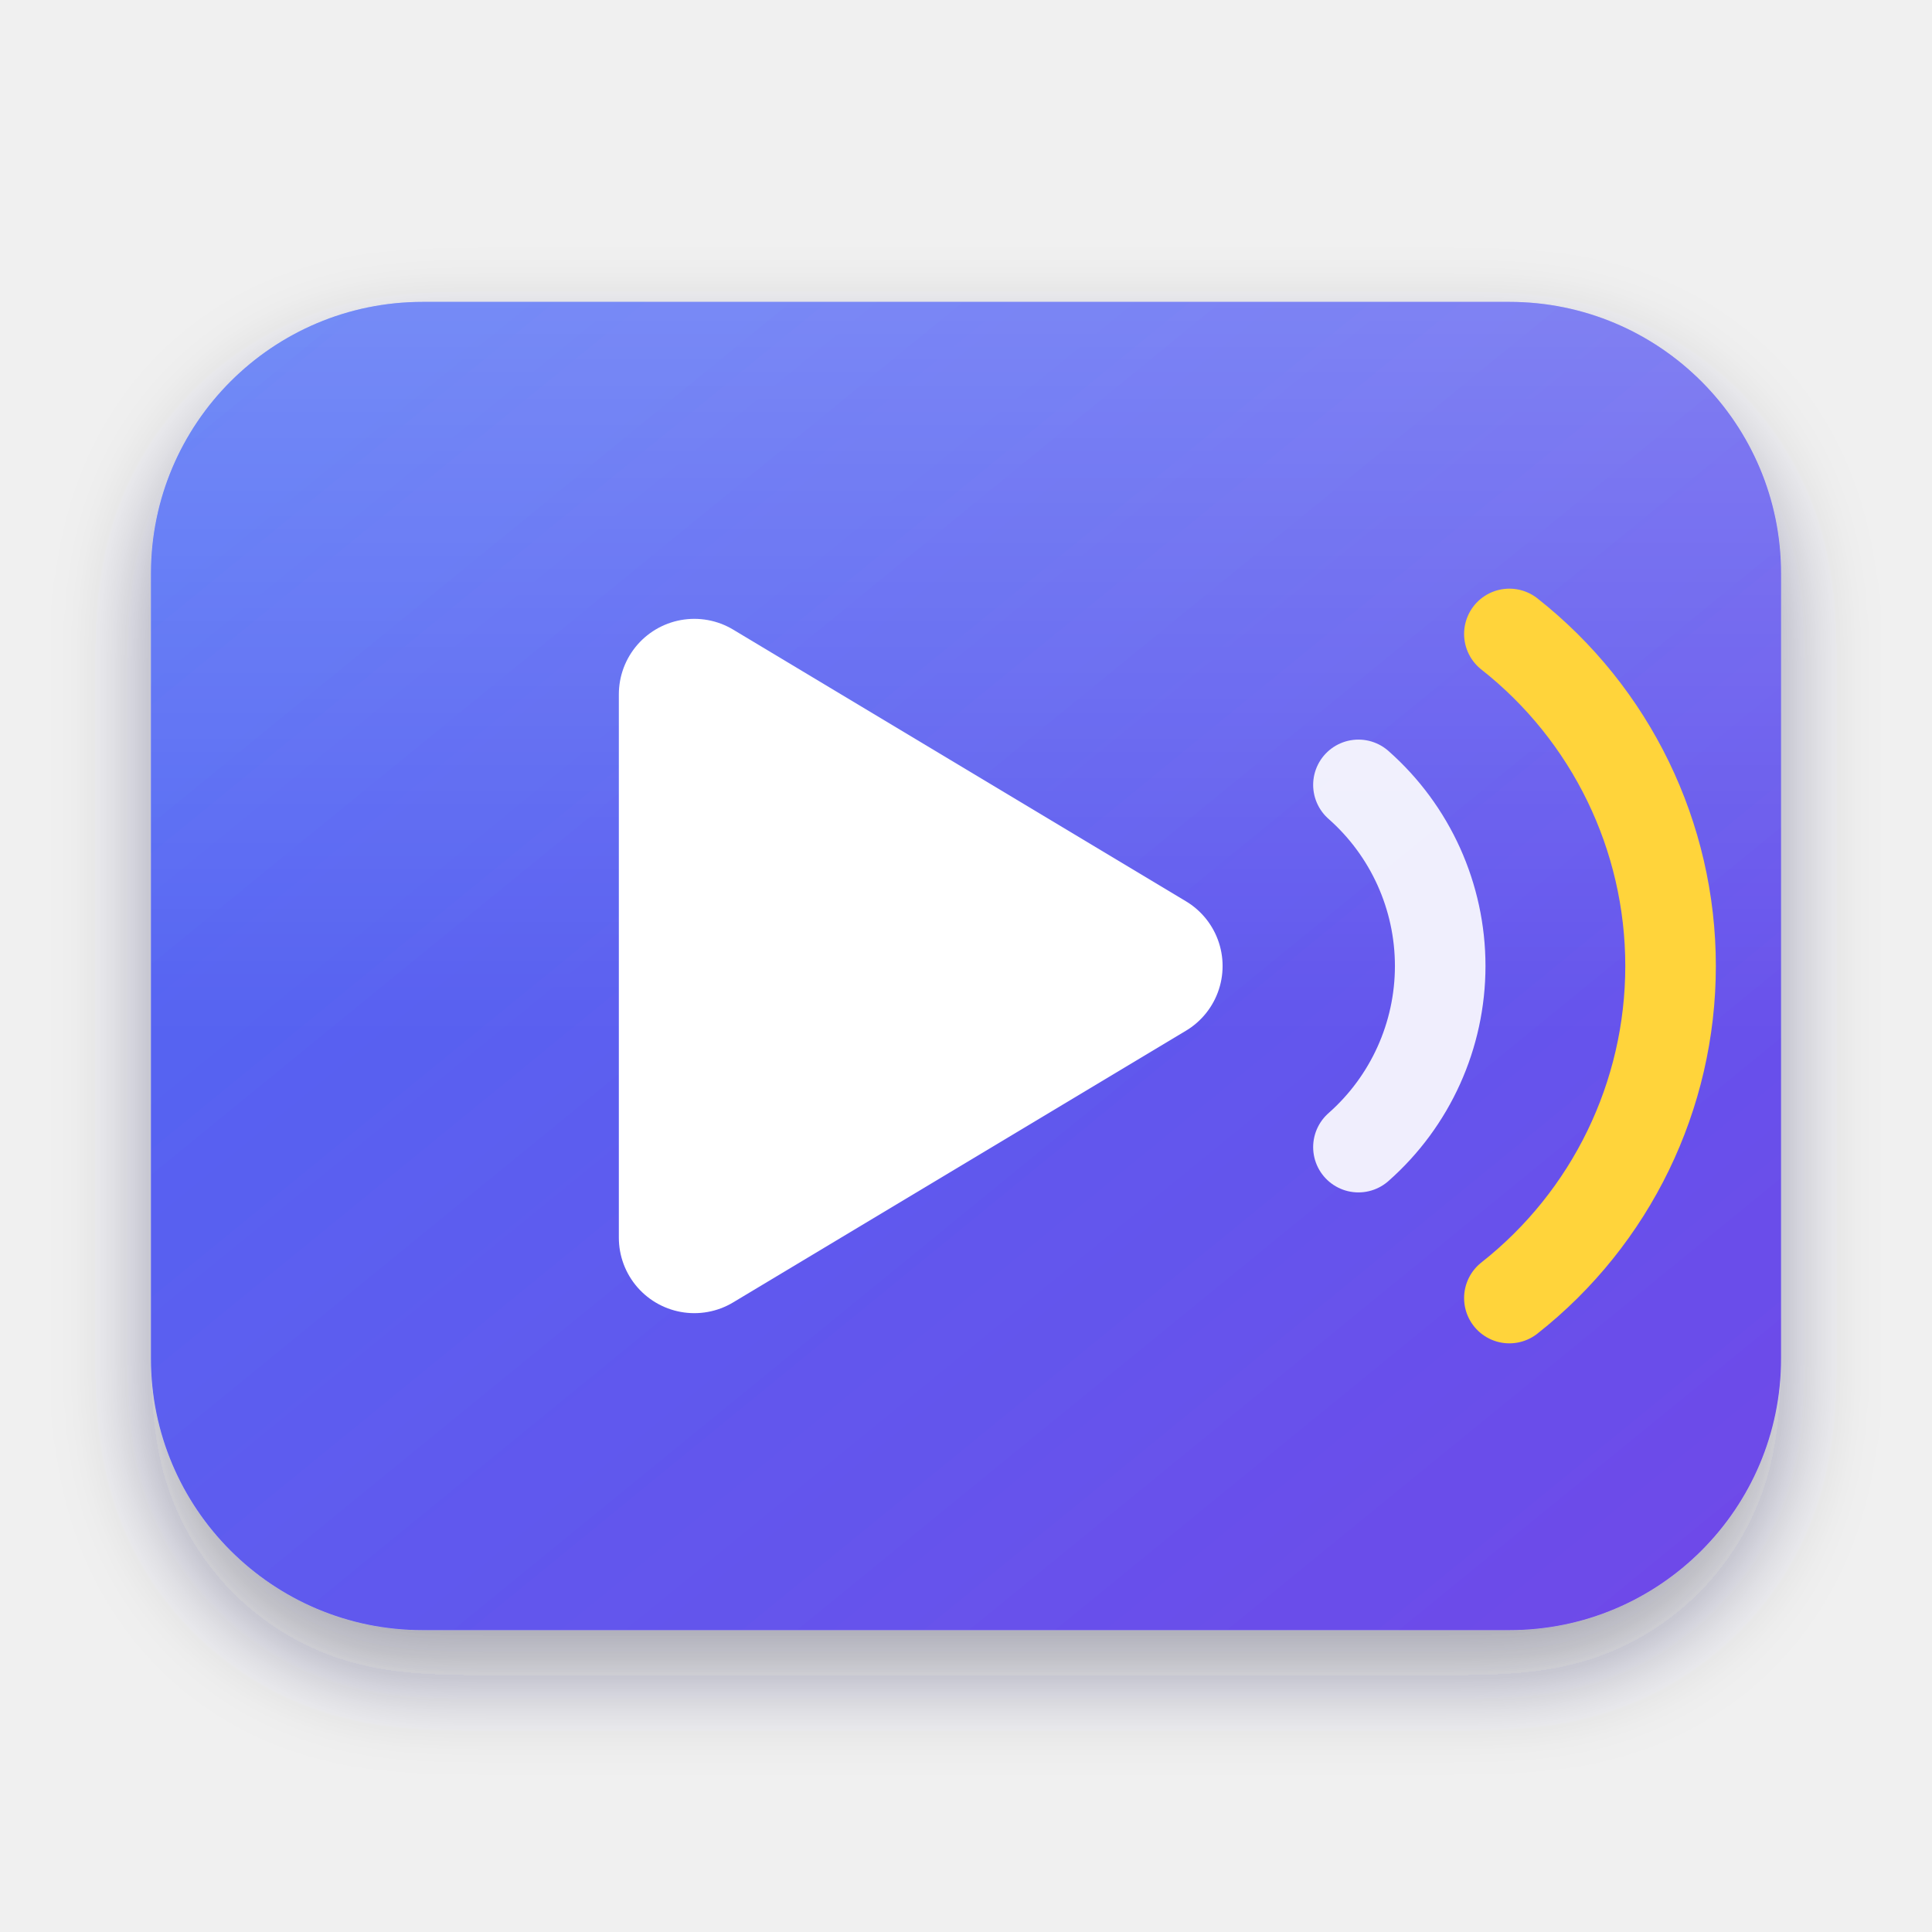
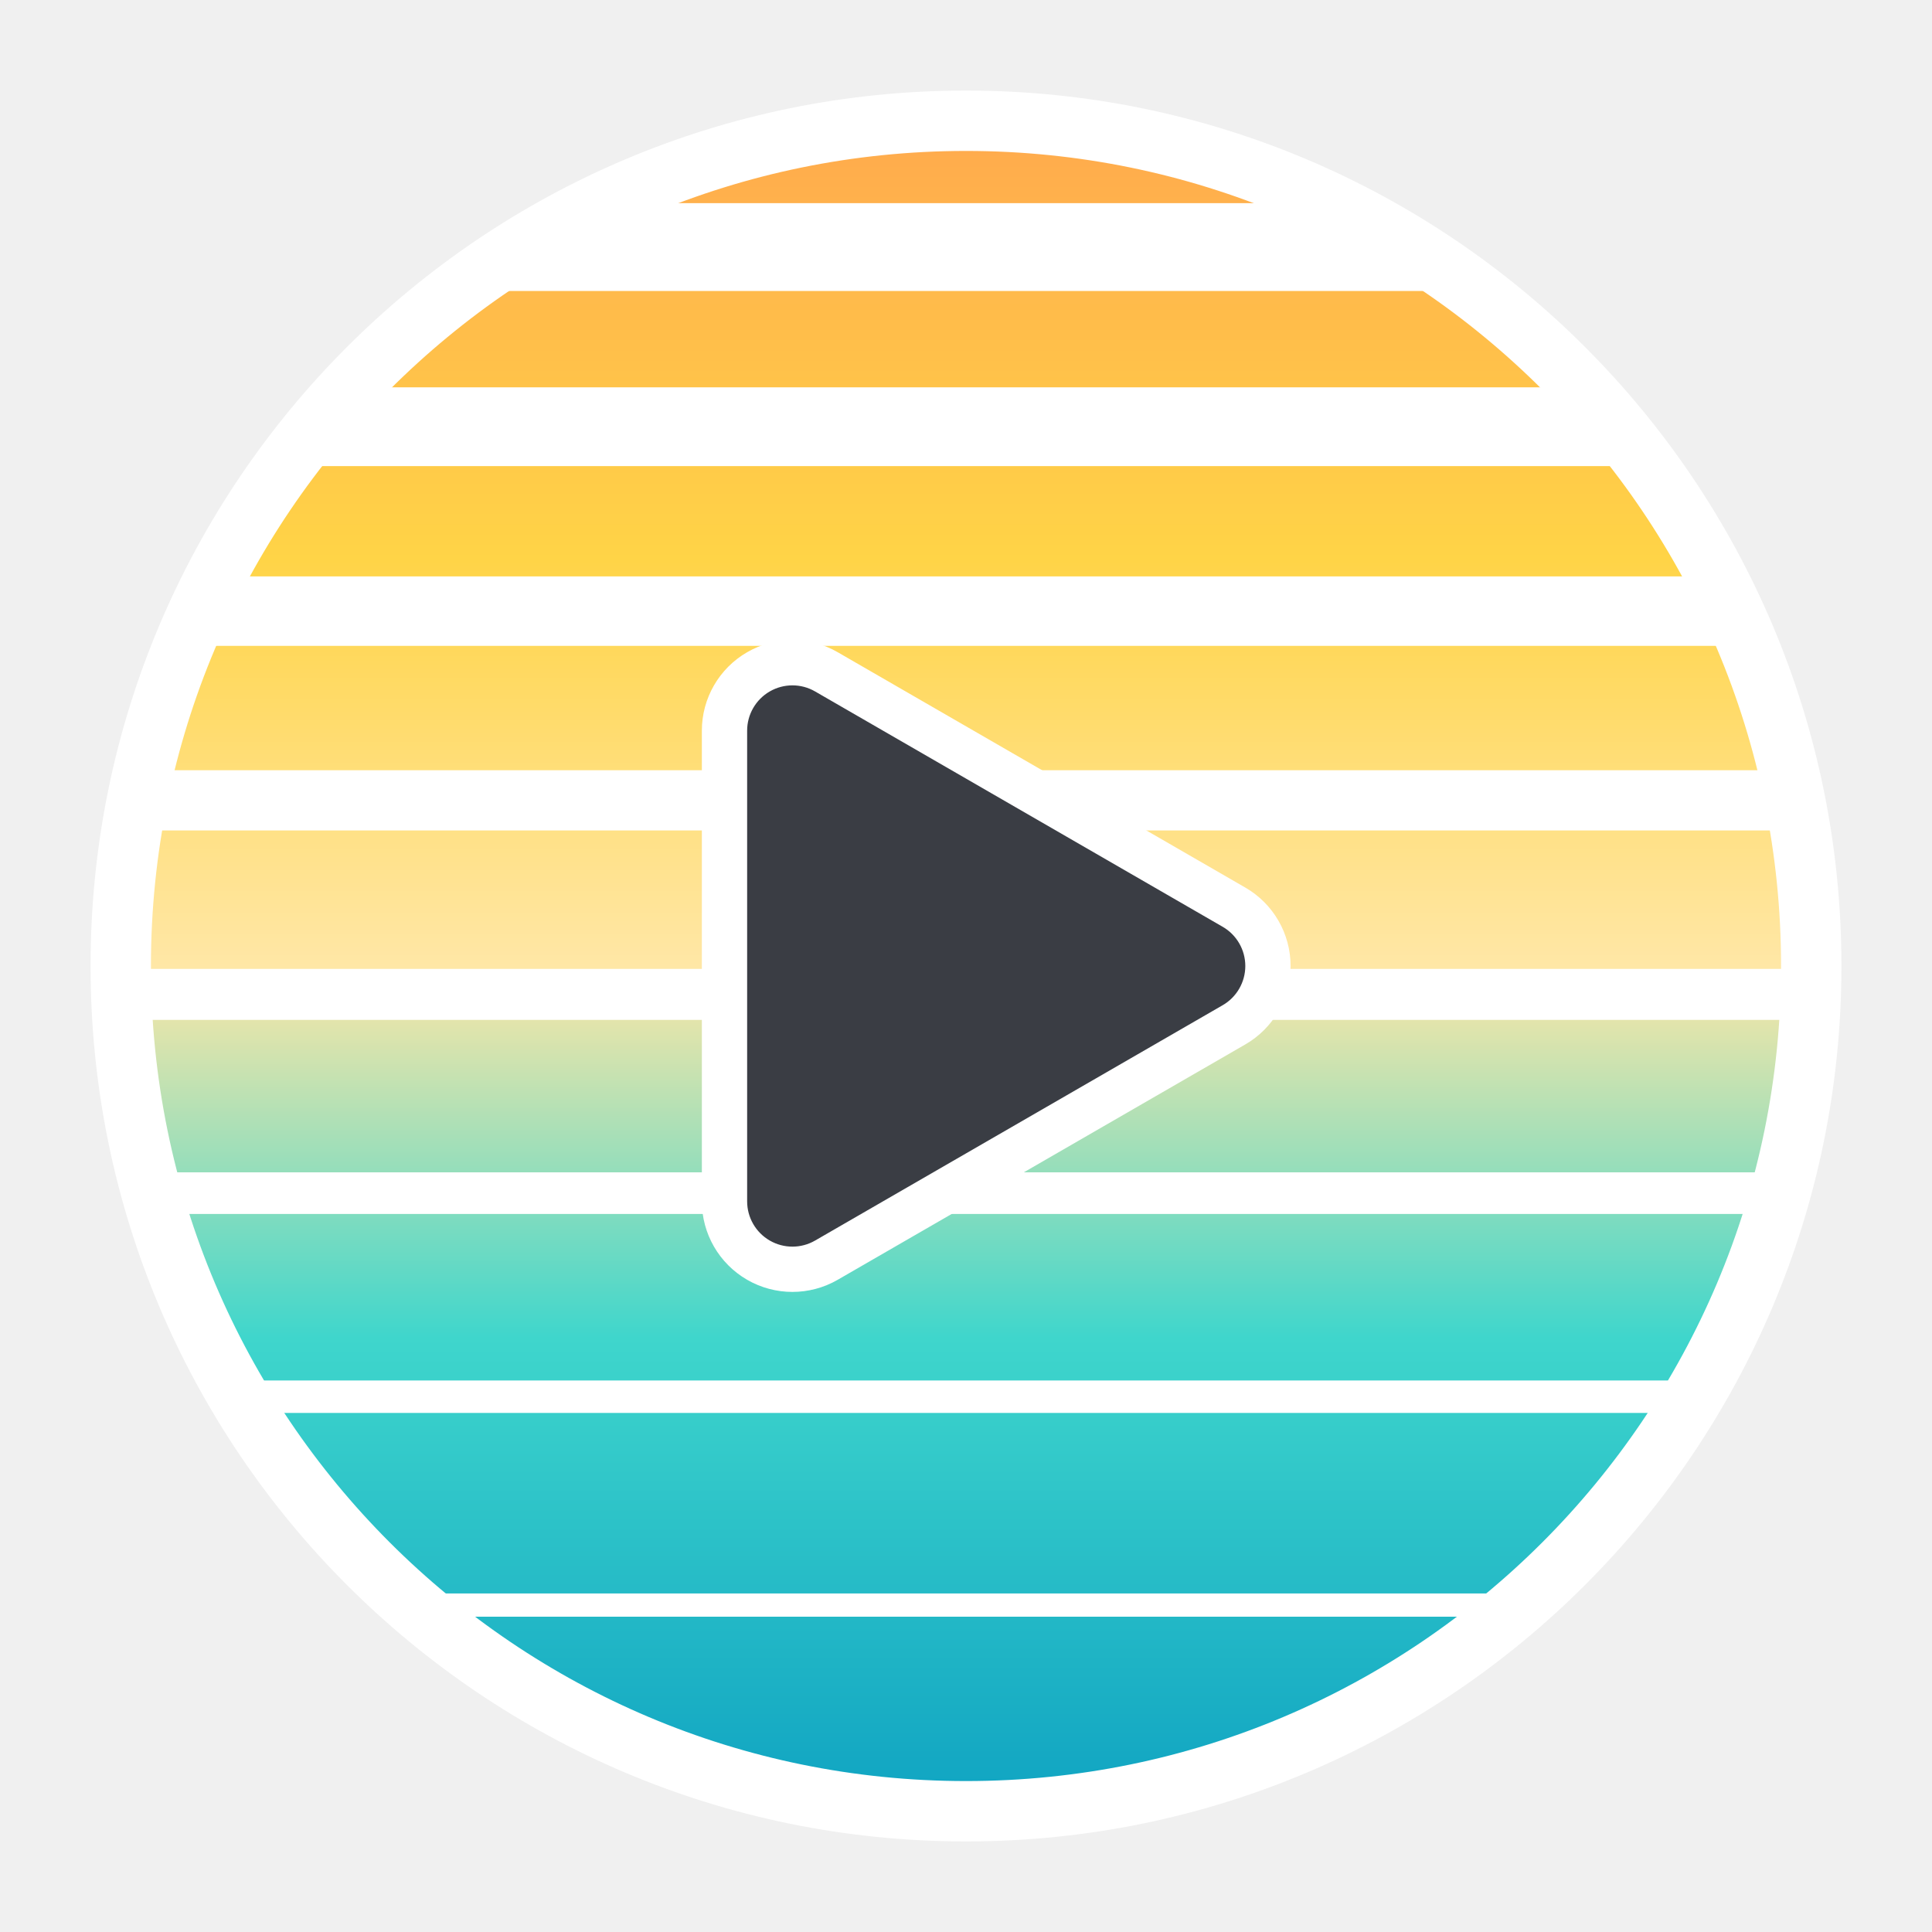
<svg xmlns="http://www.w3.org/2000/svg" width="128" height="128" viewBox="0 0 128 128">
  <defs>
-     <linearGradient id="screen" x1="0" y1="0" x2="1" y2="1">
-       <stop offset="0" stop-color="#4c6ef5" />
-       <stop offset="1" stop-color="#7048e8" />
+     <linearGradient id="sun" gradientUnits="userSpaceOnUse" x1="0" y1="120" x2="0" y2="8">
+       <stop offset="0" stop-color="#0fa3c2" />
+       <stop offset="0.28" stop-color="#3fd6cc" />
+       <stop offset="0.5" stop-color="#ffe7a6" />
+       <stop offset="0.74" stop-color="#ffd447" />
+       <stop offset="1" stop-color="#ffa94d" />
    </linearGradient>
-     <linearGradient id="sheen" x1="0" y1="0" x2="0" y2="1">
-       <stop offset="0" stop-color="#ffffff" stop-opacity="0.22" />
-       <stop offset="0.55" stop-color="#ffffff" stop-opacity="0" />
-     </linearGradient>
-     <filter id="shadow" x="-30%" y="-30%" width="160%" height="160%">
-       <feDropShadow dx="0" dy="3" stdDeviation="3" flood-color="#1c1f45" flood-opacity="0.35" />
-     </filter>
  </defs>
-   <g filter="url(#shadow)">
-     <rect x="10" y="20" width="108" height="88" rx="18" fill="url(#screen)" />
-   </g>
-   <rect x="10" y="20" width="108" height="88" rx="18" fill="url(#sheen)" />
-   <path d="M46 46 L46 82 L76 64 Z" fill="#ffffff" stroke="#ffffff" stroke-width="10" stroke-linejoin="round" />
-   <path d="M90 52 a16 16 0 0 1 0 24" fill="none" stroke="#ffffff" stroke-opacity="0.9" stroke-width="6" stroke-linecap="round" />
-   <path d="M100 42 a28 28 0 0 1 0 44" fill="none" stroke="#ffd43b" stroke-width="6" stroke-linecap="round" />
+   <circle cx="64" cy="64" r="56" fill="#ffffff" />
+   <path fill="url(#sun)" d="M64 8H64A56 56 0 0 1 88.11 13.46H39.89A56 56 0 0 1 64 8Z     M30.29 19.28H97.71A56 56 0 0 1 104.82 25.66H23.18A56 56 0 0 1 30.29 19.28Z     M18.85 30.88H109.15A56 56 0 0 1 113.7 38.19H14.3A56 56 0 0 1 18.85 30.88Z     M12.17 42.79H115.83A56 56 0 0 1 118.48 51.03H9.52A56 56 0 0 1 12.17 42.79Z     M8.72 55.02H119.28A56 56 0 0 1 120 64.19H8A56 56 0 0 1 8.72 55.02Z     M8.11 67.57H119.89A56 56 0 0 1 118.31 77.67H9.69A56 56 0 0 1 8.11 67.57Z     M10.46 80.43H117.54A56 56 0 0 1 112.8 91.46H15.2A56 56 0 0 1 10.46 80.43Z     M16.47 93.61H111.53A56 56 0 0 1 101.52 105.57H26.48A56 56 0 0 1 16.47 93.61Z     M28.25 107.11H99.75A56 56 0 0 1 64 120H64A56 56 0 0 1 28.25 107.11Z" />
+   <circle cx="64" cy="64" r="56" fill="none" stroke="#ffffff" stroke-width="4" />
+   <path fill="#3a3d44" stroke="#ffffff" stroke-width="3" stroke-linejoin="round" d="M81.75 60.1A4.5 4.5 0 0 1 81.75 67.9L54.75 83.49A4.5 4.5 0 0 1 48 79.59L48 48.41A4.5 4.5 0 0 1 54.75 44.51Z" />
</svg>
